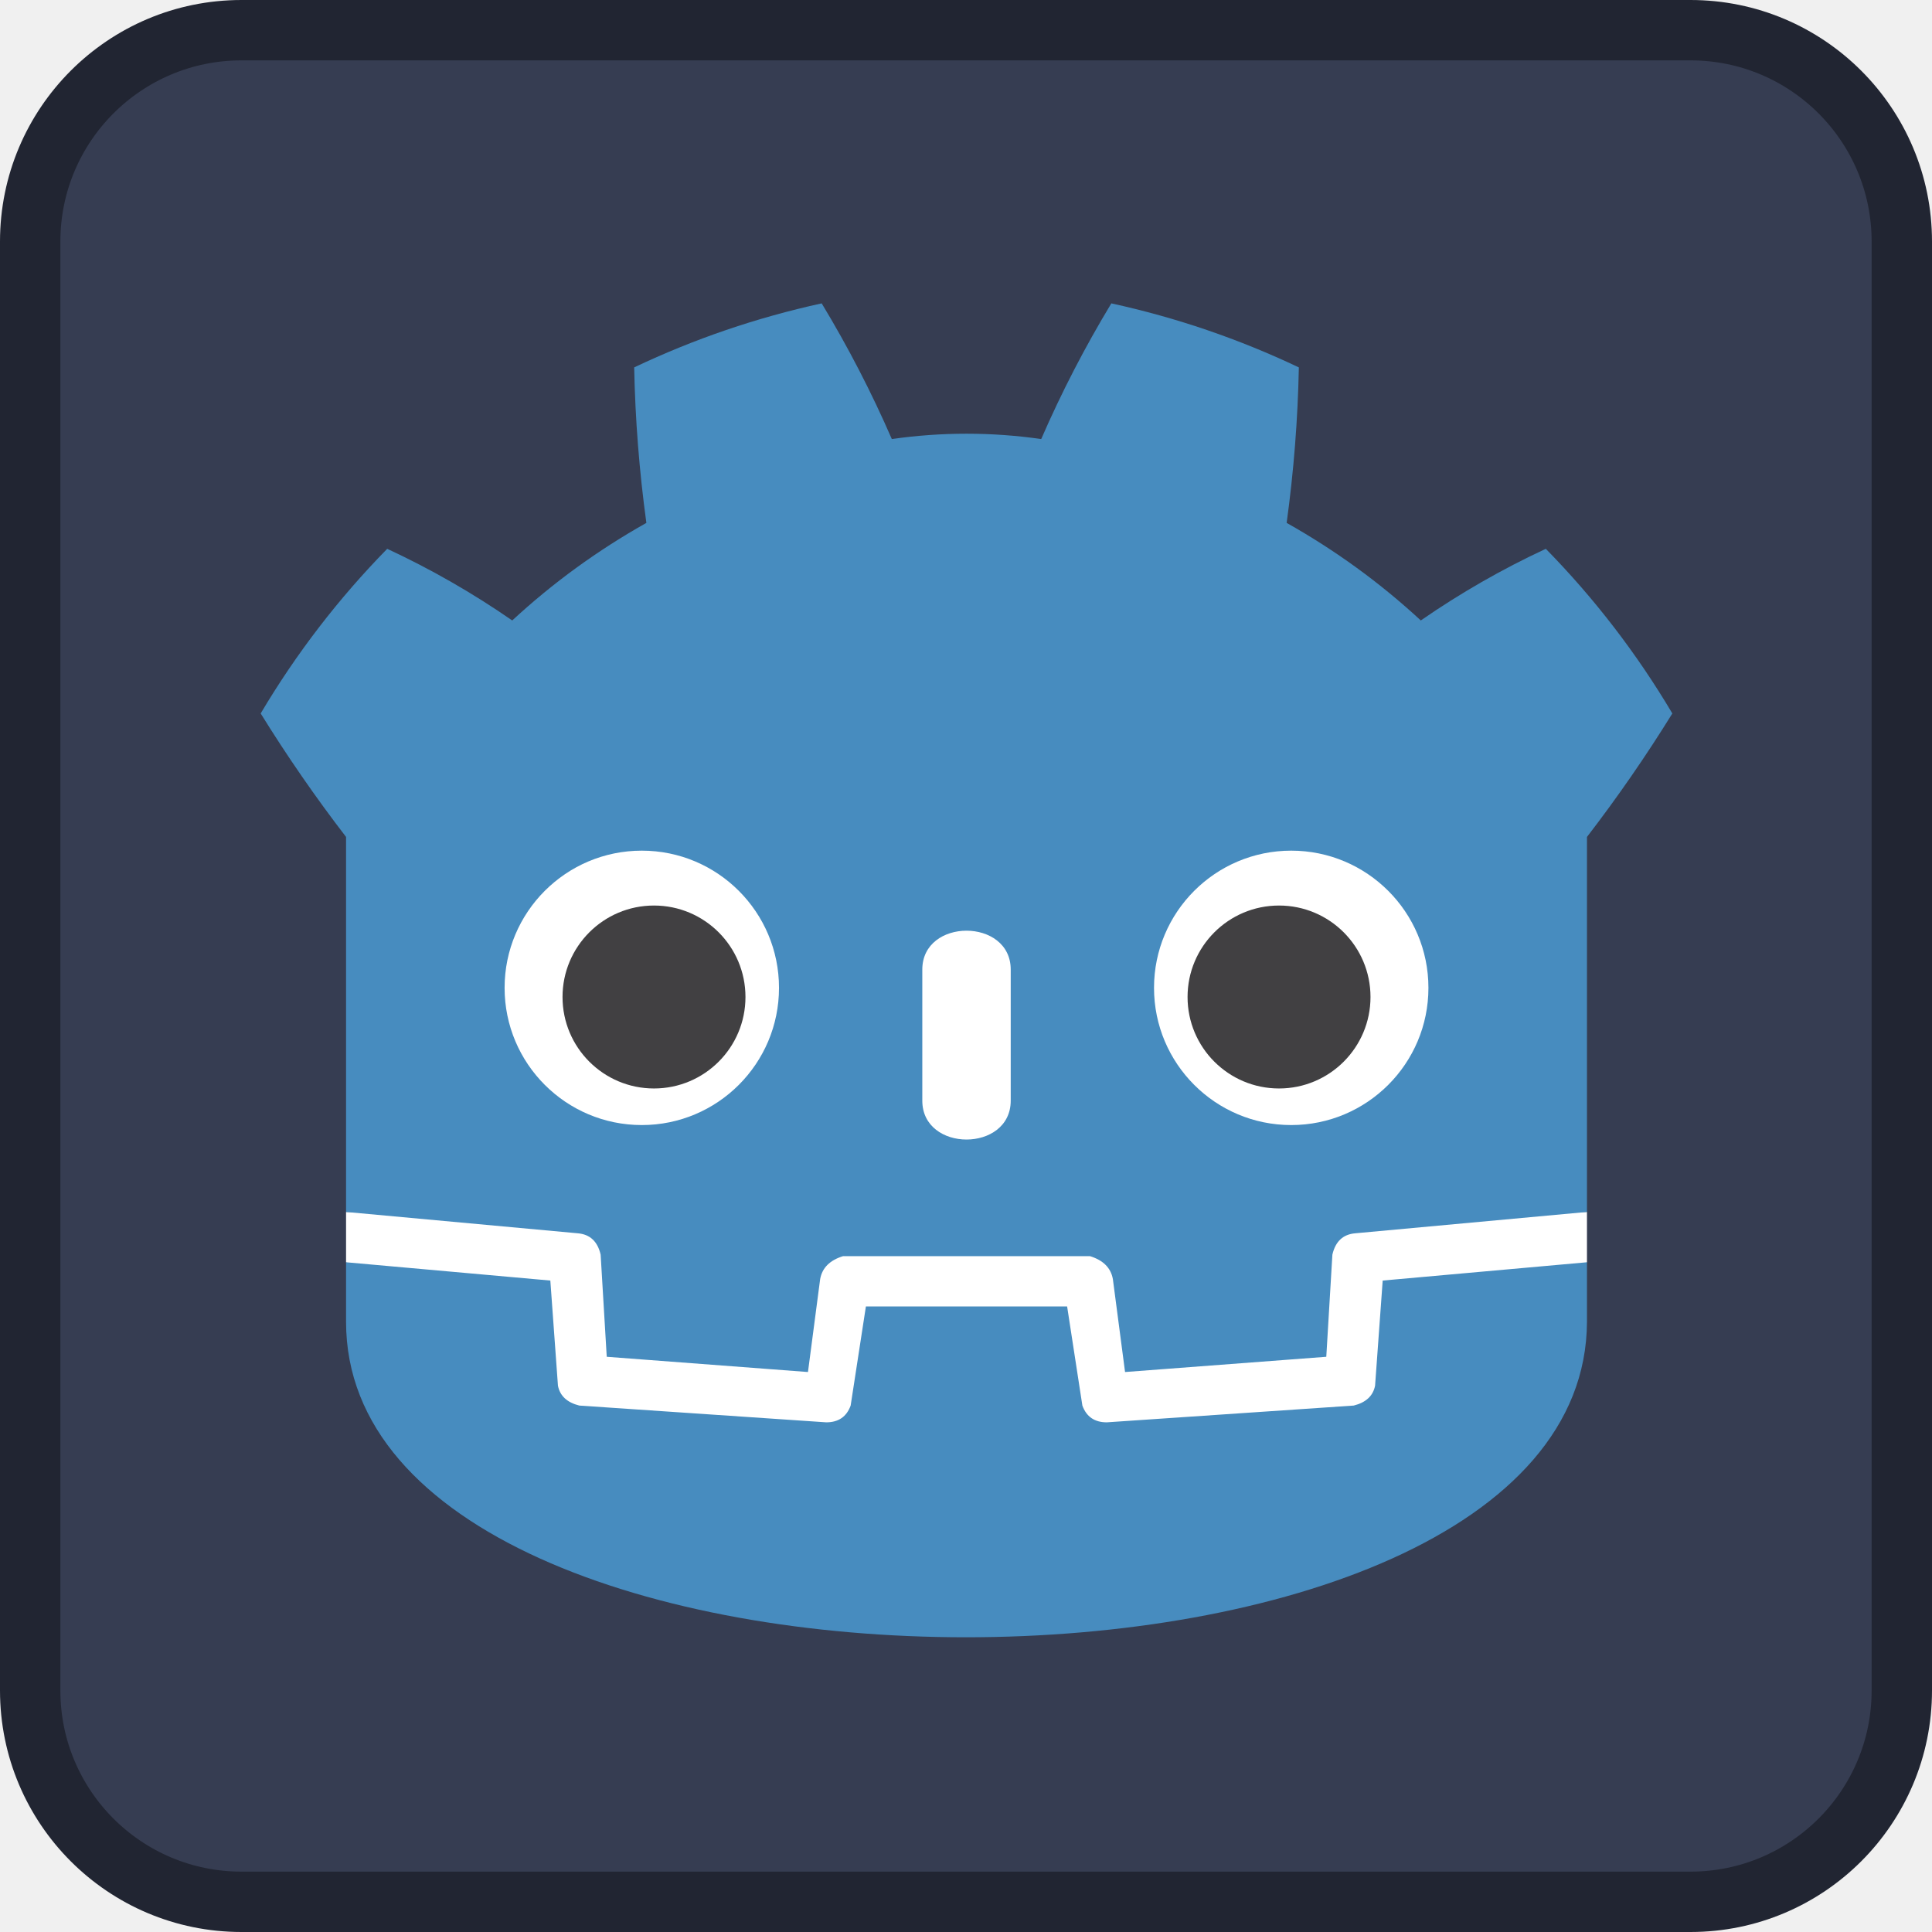
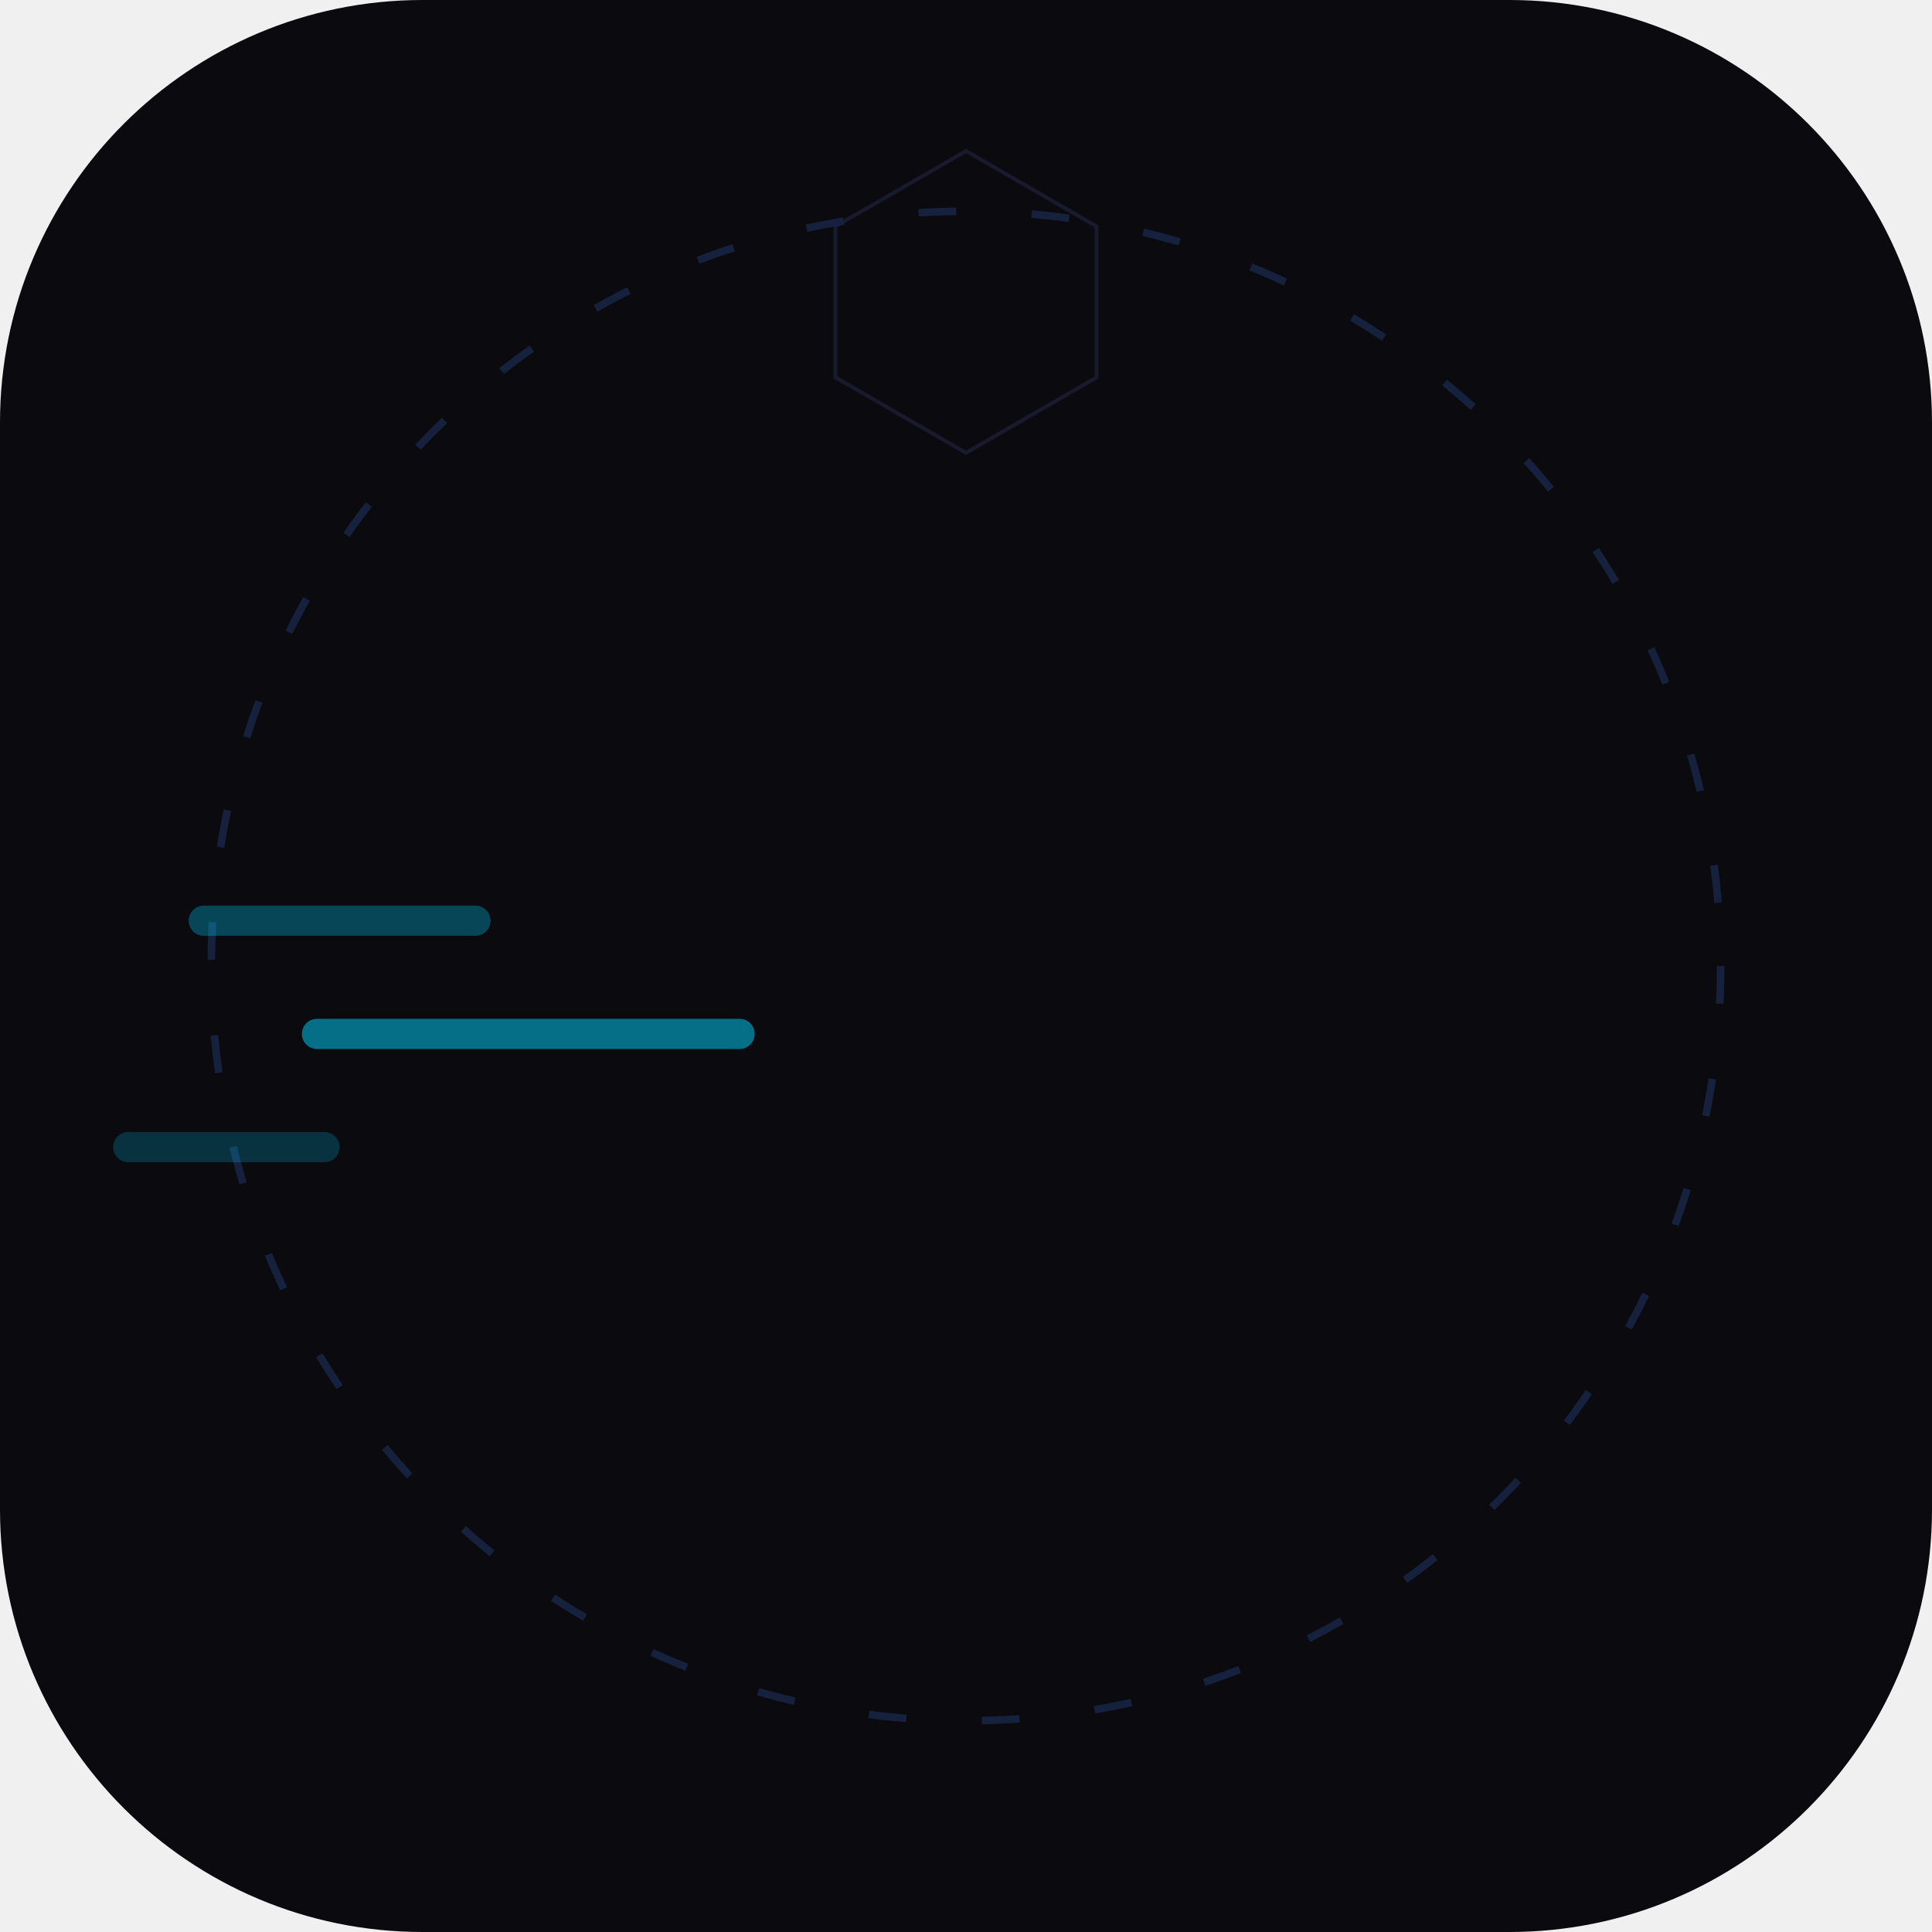
- <svg xmlns="http://www.w3.org/2000/svg" width="128" height="128">
-   <rect width="124" height="124" x="2" y="2" fill="#363d52" stroke="#212532" stroke-width="4" rx="14" />
-   <g fill="#fff" transform="translate(12.322 12.322)scale(.101)">
-     <path d="M105 673v33q407 354 814 0v-33z" />
-     <path fill="#478cbf" d="m105 673 152 14q12 1 15 14l4 67 132 10 8-61q2-11 15-15h162q13 4 15 15l8 61 132-10 4-67q3-13 15-14l152-14V427q30-39 56-81-35-59-83-108-43 20-82 47-40-37-88-64 7-51 8-102-59-28-123-42-26 43-46 89-49-7-98 0-20-46-46-89-64 14-123 42 1 51 8 102-48 27-88 64-39-27-82-47-48 49-83 108 26 42 56 81zm0 33v39c0 276 813 276 814 0v-39l-134 12-5 69q-2 10-14 13l-162 11q-12 0-16-11l-10-65H446l-10 65q-4 11-16 11l-162-11q-12-3-14-13l-5-69z" />
-     <path d="M483 600c0 34 58 34 58 0v-86c0-34-58-34-58 0z" />
-     <circle cx="725" cy="526" r="90" />
-     <circle cx="299" cy="526" r="90" />
+ <svg xmlns="http://www.w3.org/2000/svg" width="512" height="512" viewBox="0 0 512 512" fill="none">
+   <rect width="512" height="512" rx="112" fill="#0A0A0F" />
+   <path d="M256 40L290.6 60V100L256 120L221.4 100V60L256 40Z" stroke="#1A1A2E" stroke-width="1" fill="none" />
+   <circle cx="256" cy="256" r="200" stroke="#16213E" stroke-width="2" stroke-dasharray="10 20" />
+   <rect x="50" y="240" width="80" height="8" rx="4" fill="#00D4FF" opacity="0.3" />
+   <rect x="80" y="270" width="120" height="8" rx="4" fill="#00D4FF" opacity="0.5" />
+   <rect x="30" y="300" width="60" height="8" rx="4" fill="#00D4FF" opacity="0.2" />
+   <g filter="url(#main-glow)">
+     <path d="M210 220L180 60L240 180Z" fill="#E0E0E0" />
+     <path d="M270 200L300 40L330 180Z" fill="#BDBDBD" />
+     <path d="M190 200H350L370 340L270 420L170 340L190 200Z" fill="#F5F5F5" />
+     <circle cx="310" cy="280" r="25" fill="#121212" />
+     <circle cx="310" cy="280" r="12" fill="#FF0055" filter="url(#eye-glow)" />
+     <path d="M190 260H260M180 300H250" stroke="#333333" stroke-width="4" stroke-linecap="round" />
  </g>
-   <g fill="#414042" transform="translate(12.322 12.322)scale(.101)">
-     <circle cx="307" cy="532" r="60" />
-     <circle cx="717" cy="532" r="60" />
-   </g>
+   <defs>
+     <filter id="main-glow" x="140" y="20" width="280" height="450">
+       <feGaussianBlur stdDeviation="5" result="blur" />
+       <feComposite in="SourceGraphic" in2="blur" operator="over" />
+     </filter>
+     <filter id="eye-glow">
+       <feGaussianBlur stdDeviation="6" result="blur" />
+       <feComposite in="SourceGraphic" in2="blur" operator="over" />
+     </filter>
+   </defs>
</svg>
